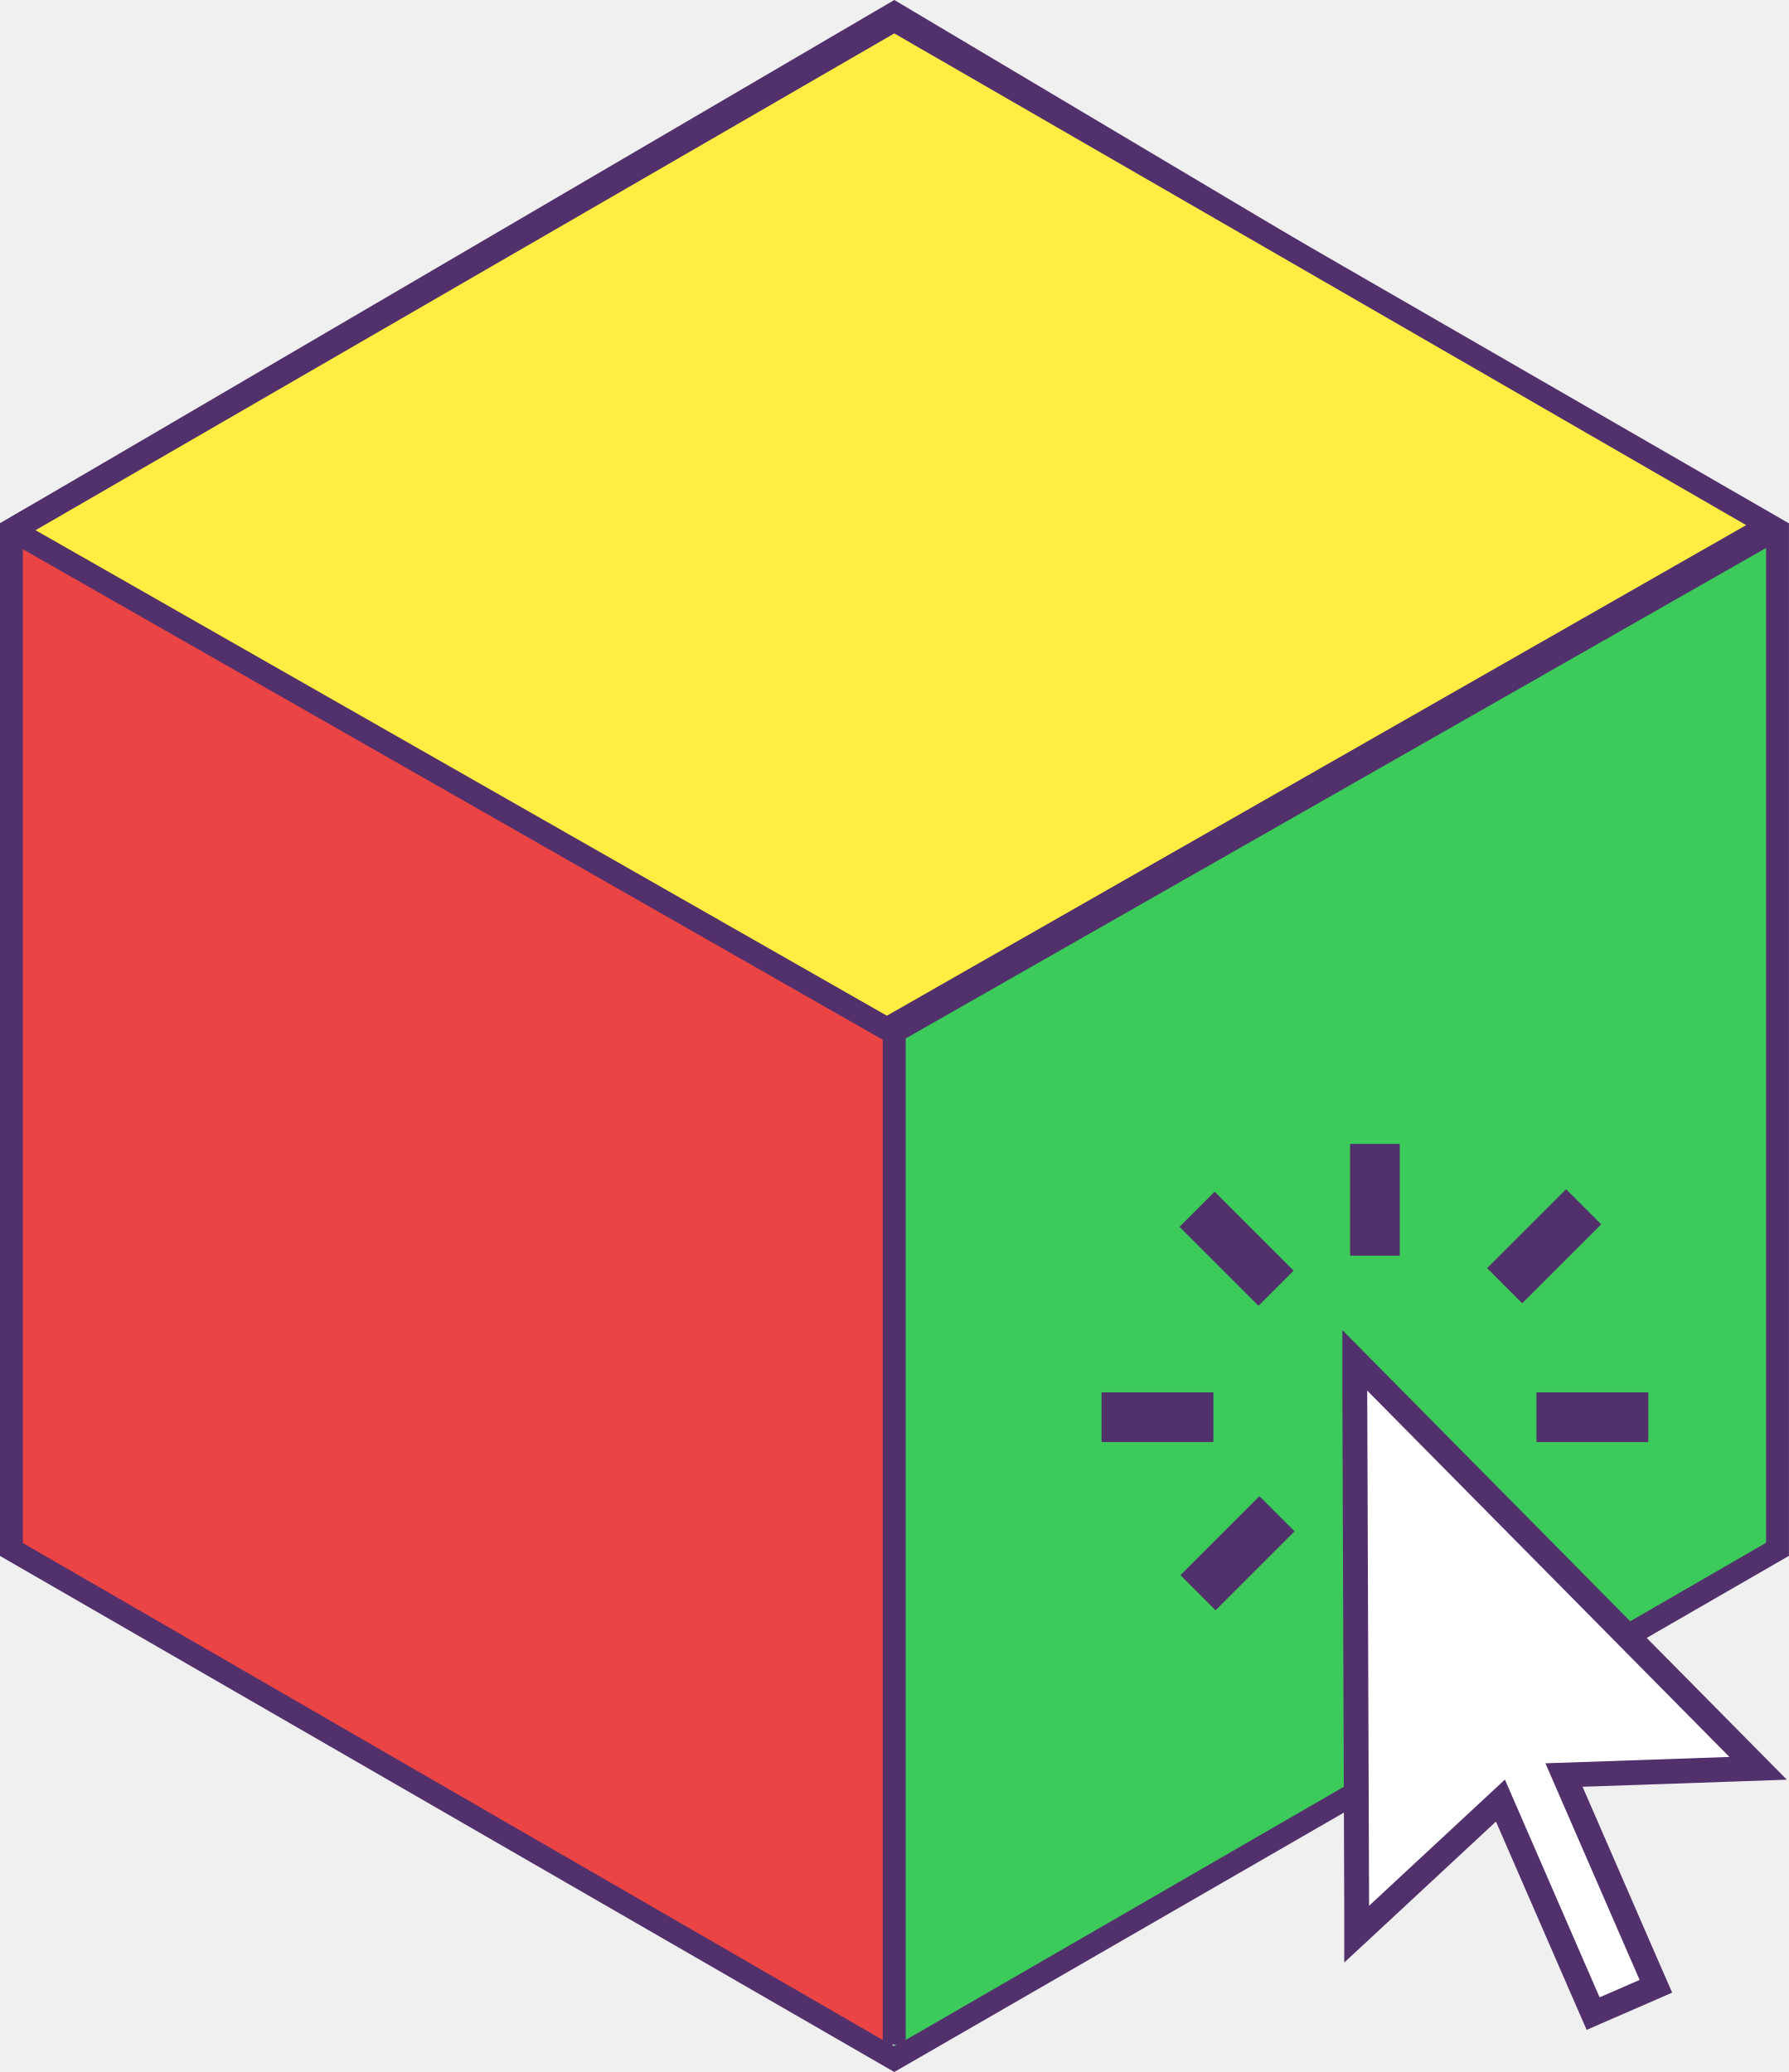
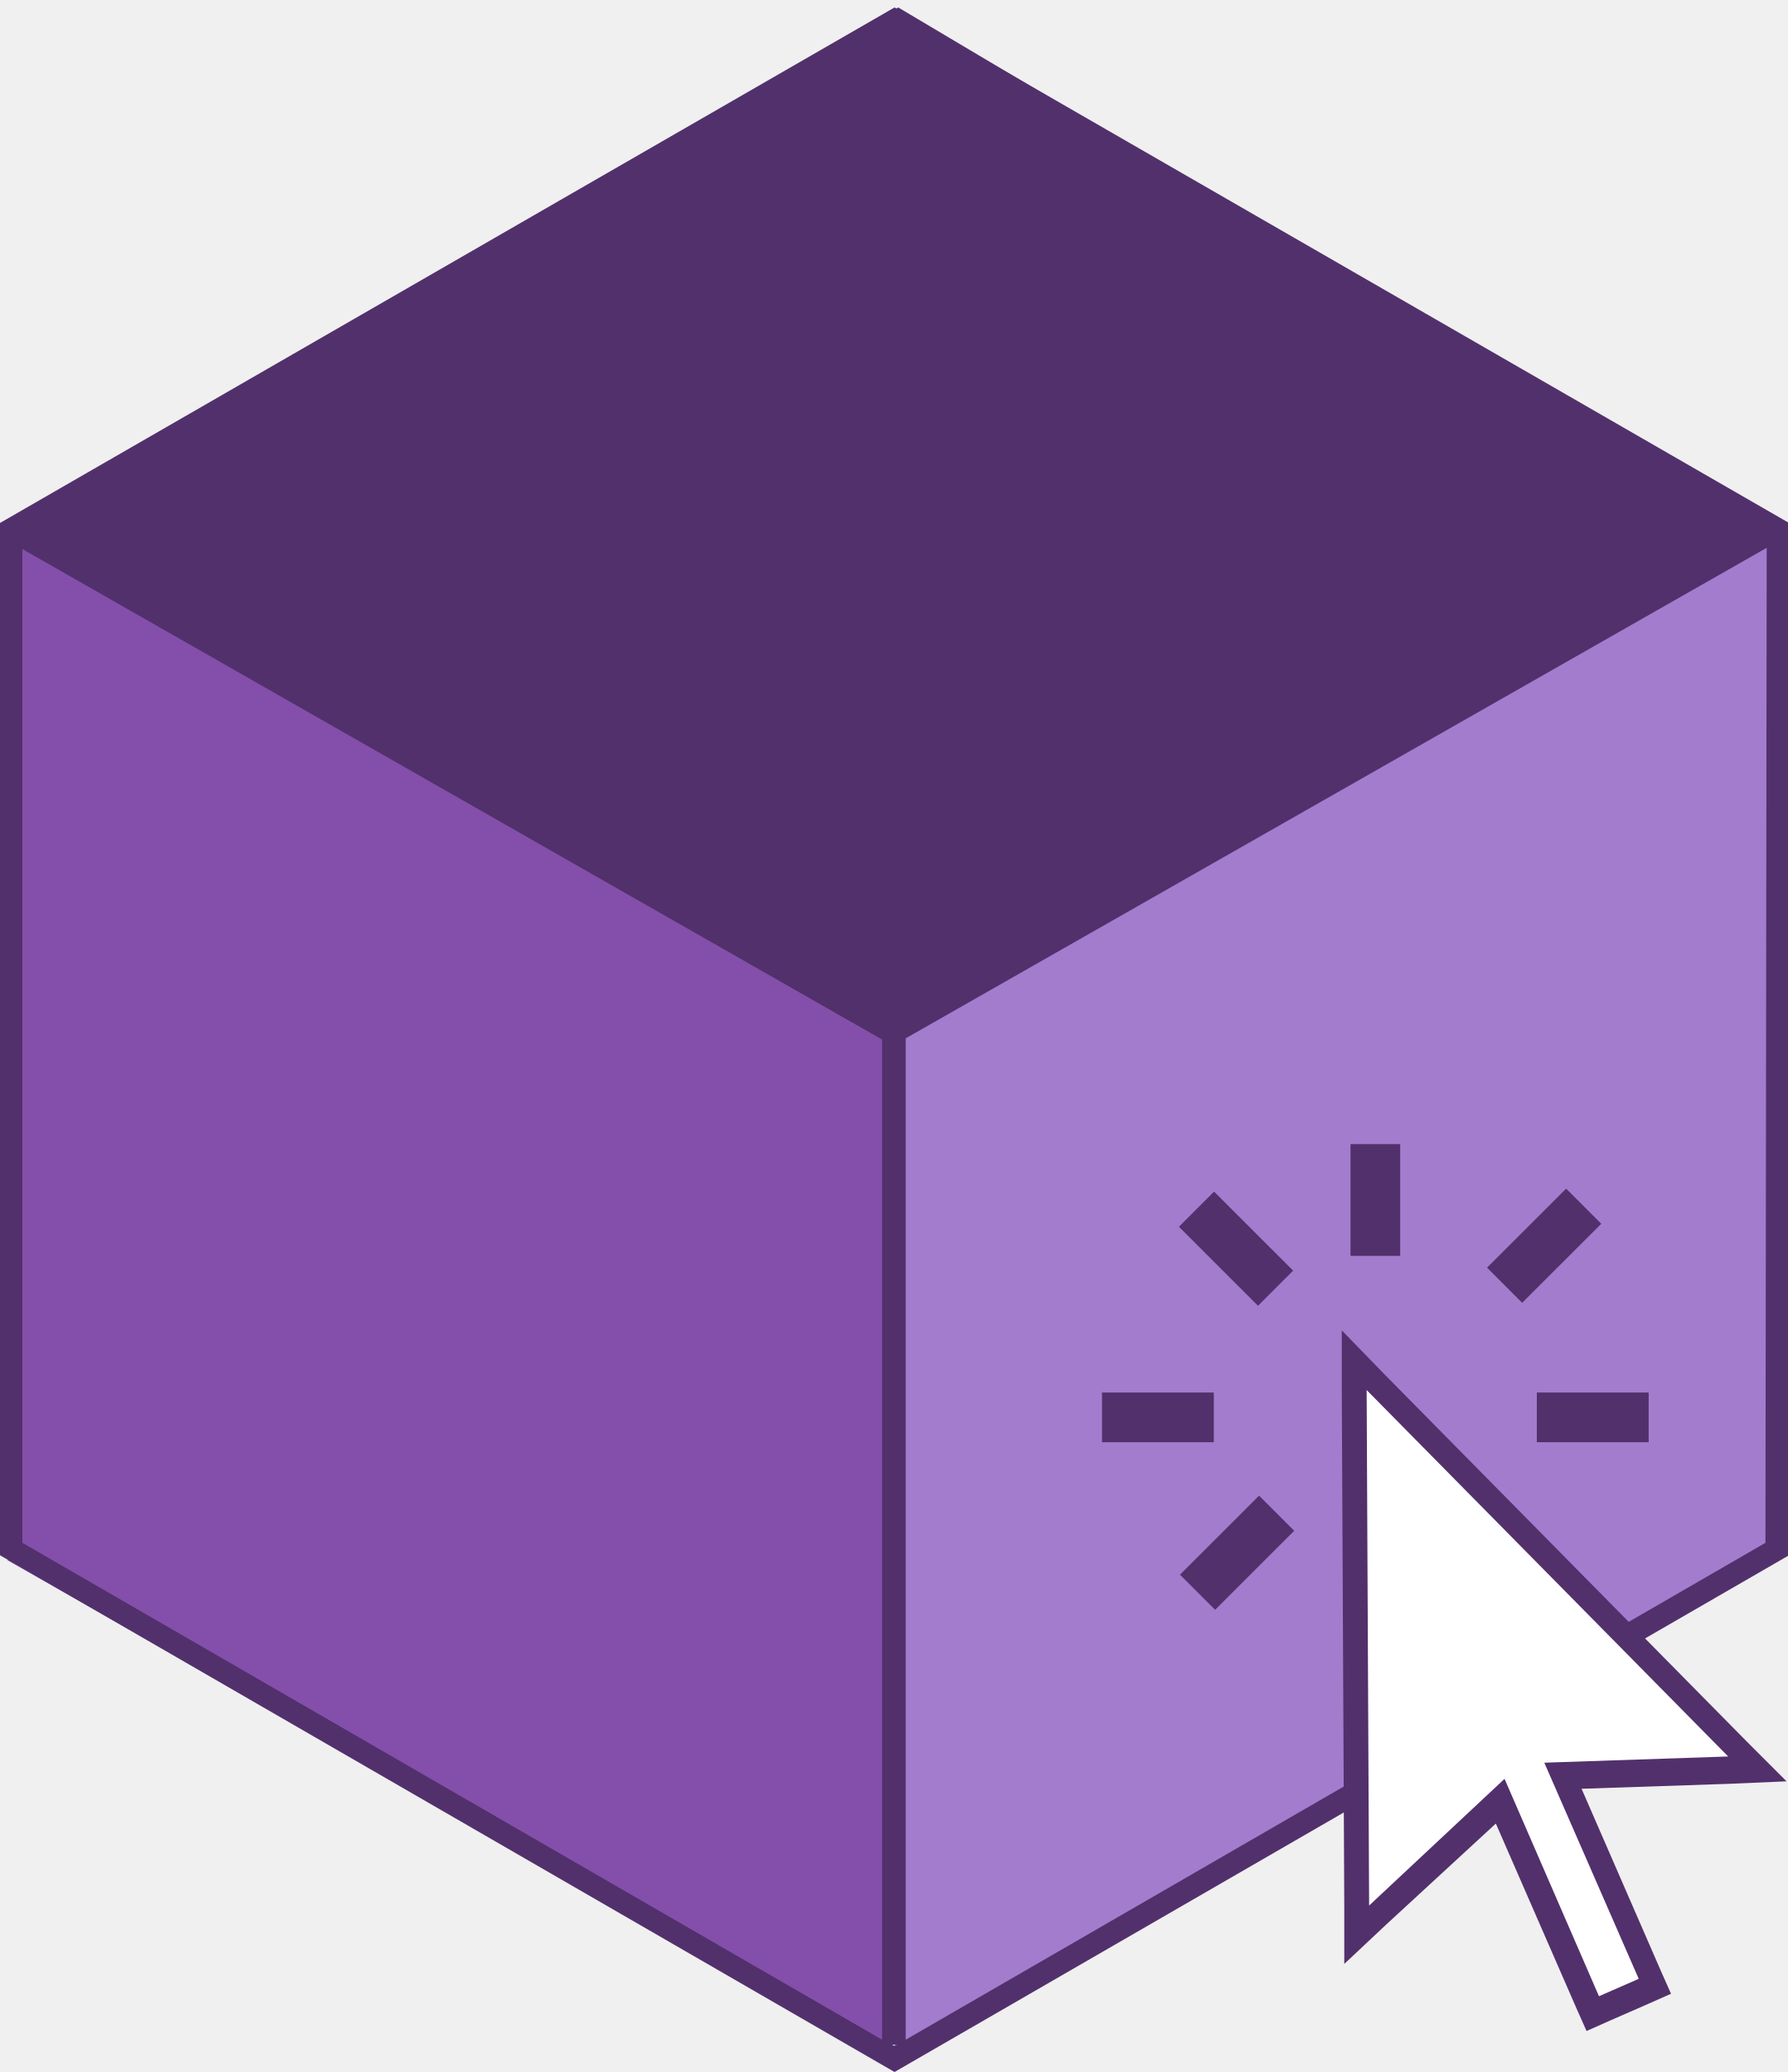
- <svg xmlns="http://www.w3.org/2000/svg" id="Layer_1" data-name="Layer 1" viewBox="0 0 143.94 166.79">
-   <defs>
-     <style>.cls-1{fill:#ffed43;stroke:#52306c;stroke-miterlimit:10;}.cls-2{fill:#3ccb5a;}.cls-3{fill:#ea4444;}.cls-4{fill:#52306c;}.cls-5{fill:#fff;}</style>
-   </defs>
-   <polyline class="cls-1" points="71.02 82.54 71.02 82.54 71.02 82.54 141.78 42.13 71.97 0.58 1 42.13" />
-   <polygon class="cls-2" points="143.65 124.24 71.97 165.91 71.65 84.13 143.65 42.58 143.65 124.24" />
-   <polygon class="cls-3" points="0.65 125.58 71.43 165.91 72.65 84.13 0.65 42.58 0.65 125.58" />
-   <path class="cls-4" d="M637.32,1777.89l-72,41.55v83.1l72,41.56,72-41.55v-83.11Zm-0.21,164h0.41l-0.21.12Zm70.33-40.37-69.2,40v-80.61h-1.85v80.61l-69.2-40v-80l70.1,40,0.92-1.6-70-39.93L637.32,1780l69.09,39.89-70,39.93,0.92,1.6,70.15-40v80Z" transform="translate(-565.35 -1777.31)" />
-   <rect class="cls-4" x="108.65" y="92.08" width="4" height="9" />
-   <rect class="cls-4" x="123.65" y="112.08" width="9" height="4" />
-   <rect class="cls-4" x="88.65" y="112.08" width="9" height="4" />
-   <rect class="cls-4" x="662.9" y="1873.27" width="4" height="8.99" transform="translate(-1698.57 -756.79) rotate(-45.01)" />
-   <rect class="cls-4" x="685.06" y="1875.77" width="8.99" height="4" transform="translate(-1690.81 -740.51) rotate(-44.98)" />
-   <rect class="cls-4" x="660.41" y="1900.42" width="8.99" height="4" transform="translate(-1715.63 -750.34) rotate(-44.99)" />
-   <polygon class="cls-5" points="120.77 144.94 109.2 155.69 109.03 109.5 141.5 142.34 125.88 142.88 133.28 159.89 128.23 162.08 120.77 144.94" />
-   <path class="cls-4" d="M675.39,1889.26l29.14,29.48-14.81.51,7.58,17.44-3.22,1.4-7.62-17.53-10.93,10.16-0.15-41.46m-2-4.89,0,4.89,0.15,41.46,0,4.57,3.35-3.11,8.86-8.24,6.5,14.94,0.8,1.83,1.83-.8,3.22-1.4,1.83-.8-0.8-1.83-6.41-14.74,11.87-.41,4.57-.16-3.21-3.25-29.14-29.48-3.44-3.48h0Z" transform="translate(-565.35 -1777.31)" />
+ <svg xmlns="http://www.w3.org/2000/svg" version="1.1" id="Layer_1" x="0px" y="0px" viewBox="0 0 143.9 166.8" style="enable-background:new 0 0 143.9 166.8;" xml:space="preserve">
+   <style type="text/css">
+ 	.st0{fill:#52306C;}
+ 	.st1{fill:#A47CCE;}
+ 	.st2{fill:url(#SVGID_1_);}
+ 	.st3{fill:#FFFFFF;}
+ </style>
+   <polygon class="st0" points="72.3,83.2 142.1,42.1 72.3,0.6 1.4,42.1 " />
+   <polygon class="st1" points="143.6,124.2 72,165.9 71.7,84.1 143.6,42.6 " />
+   <linearGradient id="SVGID_1_" gradientUnits="userSpaceOnUse" x1="0.65" y1="104.245" x2="72.65" y2="104.245">
+     <stop offset="0" style="stop-color:#834FAB" />
+     <stop offset="1" style="stop-color:#834FAB" />
+   </linearGradient>
+   <polygon class="st2" points="0.6,125.6 71.4,165.9 72.7,84.1 0.6,42.6 " />
+   <path class="st0" d="M72,0.6L0,42.1v83.1l72,41.6l72-41.6V42.1L72,0.6z M71.8,164.6h0.4l-0.2,0.1L71.8,164.6z M142.1,124.2l-69.2,40  V83.6H71v80.6l-69.2-40v-80l70.1,40l0.9-1.6l-70-39.9L72,2.7l69.1,39.9l-70,39.9l0.9,1.6l70.2-40L142.1,124.2L142.1,124.2z" />
+   <rect x="108.7" y="92.1" class="st0" width="4" height="9" />
+   <rect x="123.7" y="112.1" class="st0" width="9" height="4" />
+   <rect x="88.7" y="112.1" class="st0" width="9" height="4" />
+   <rect x="97.5" y="96" transform="matrix(0.707 -0.7072 0.7072 0.707 -41.9321 99.8347)" class="st0" width="4" height="9" />
+   <rect x="119.8" y="98.3" transform="matrix(0.7074 -0.7069 0.7069 0.7074 -34.5442 117.199)" class="st0" width="9" height="4" />
+   <rect x="95.1" y="123" transform="matrix(0.7072 -0.707 0.707 0.7072 -59.2386 107.0142)" class="st0" width="9" height="4" />
+   <polygon class="st3" points="120.8,144.9 109.2,155.7 109,109.5 141.5,142.3 125.9,142.9 133.3,159.9 128.2,162.1 " />
+   <path class="st0" d="M110,111.9l29.1,29.5l-14.8,0.5l7.6,17.4l-3.2,1.4l-7.6-17.5l-10.9,10.2L110,111.9 M108,107.1v4.9l0.2,41.5v4.6  l3.3-3.1l8.9-8.2l6.5,14.9l0.8,1.8l1.8-0.8l3.2-1.4l1.8-0.8l-0.8-1.8l-6.4-14.7l11.9-0.4l4.6-0.2l-3.2-3.2l-29.1-29.5L108,107.1  L108,107.1L108,107.1z" />
</svg>
